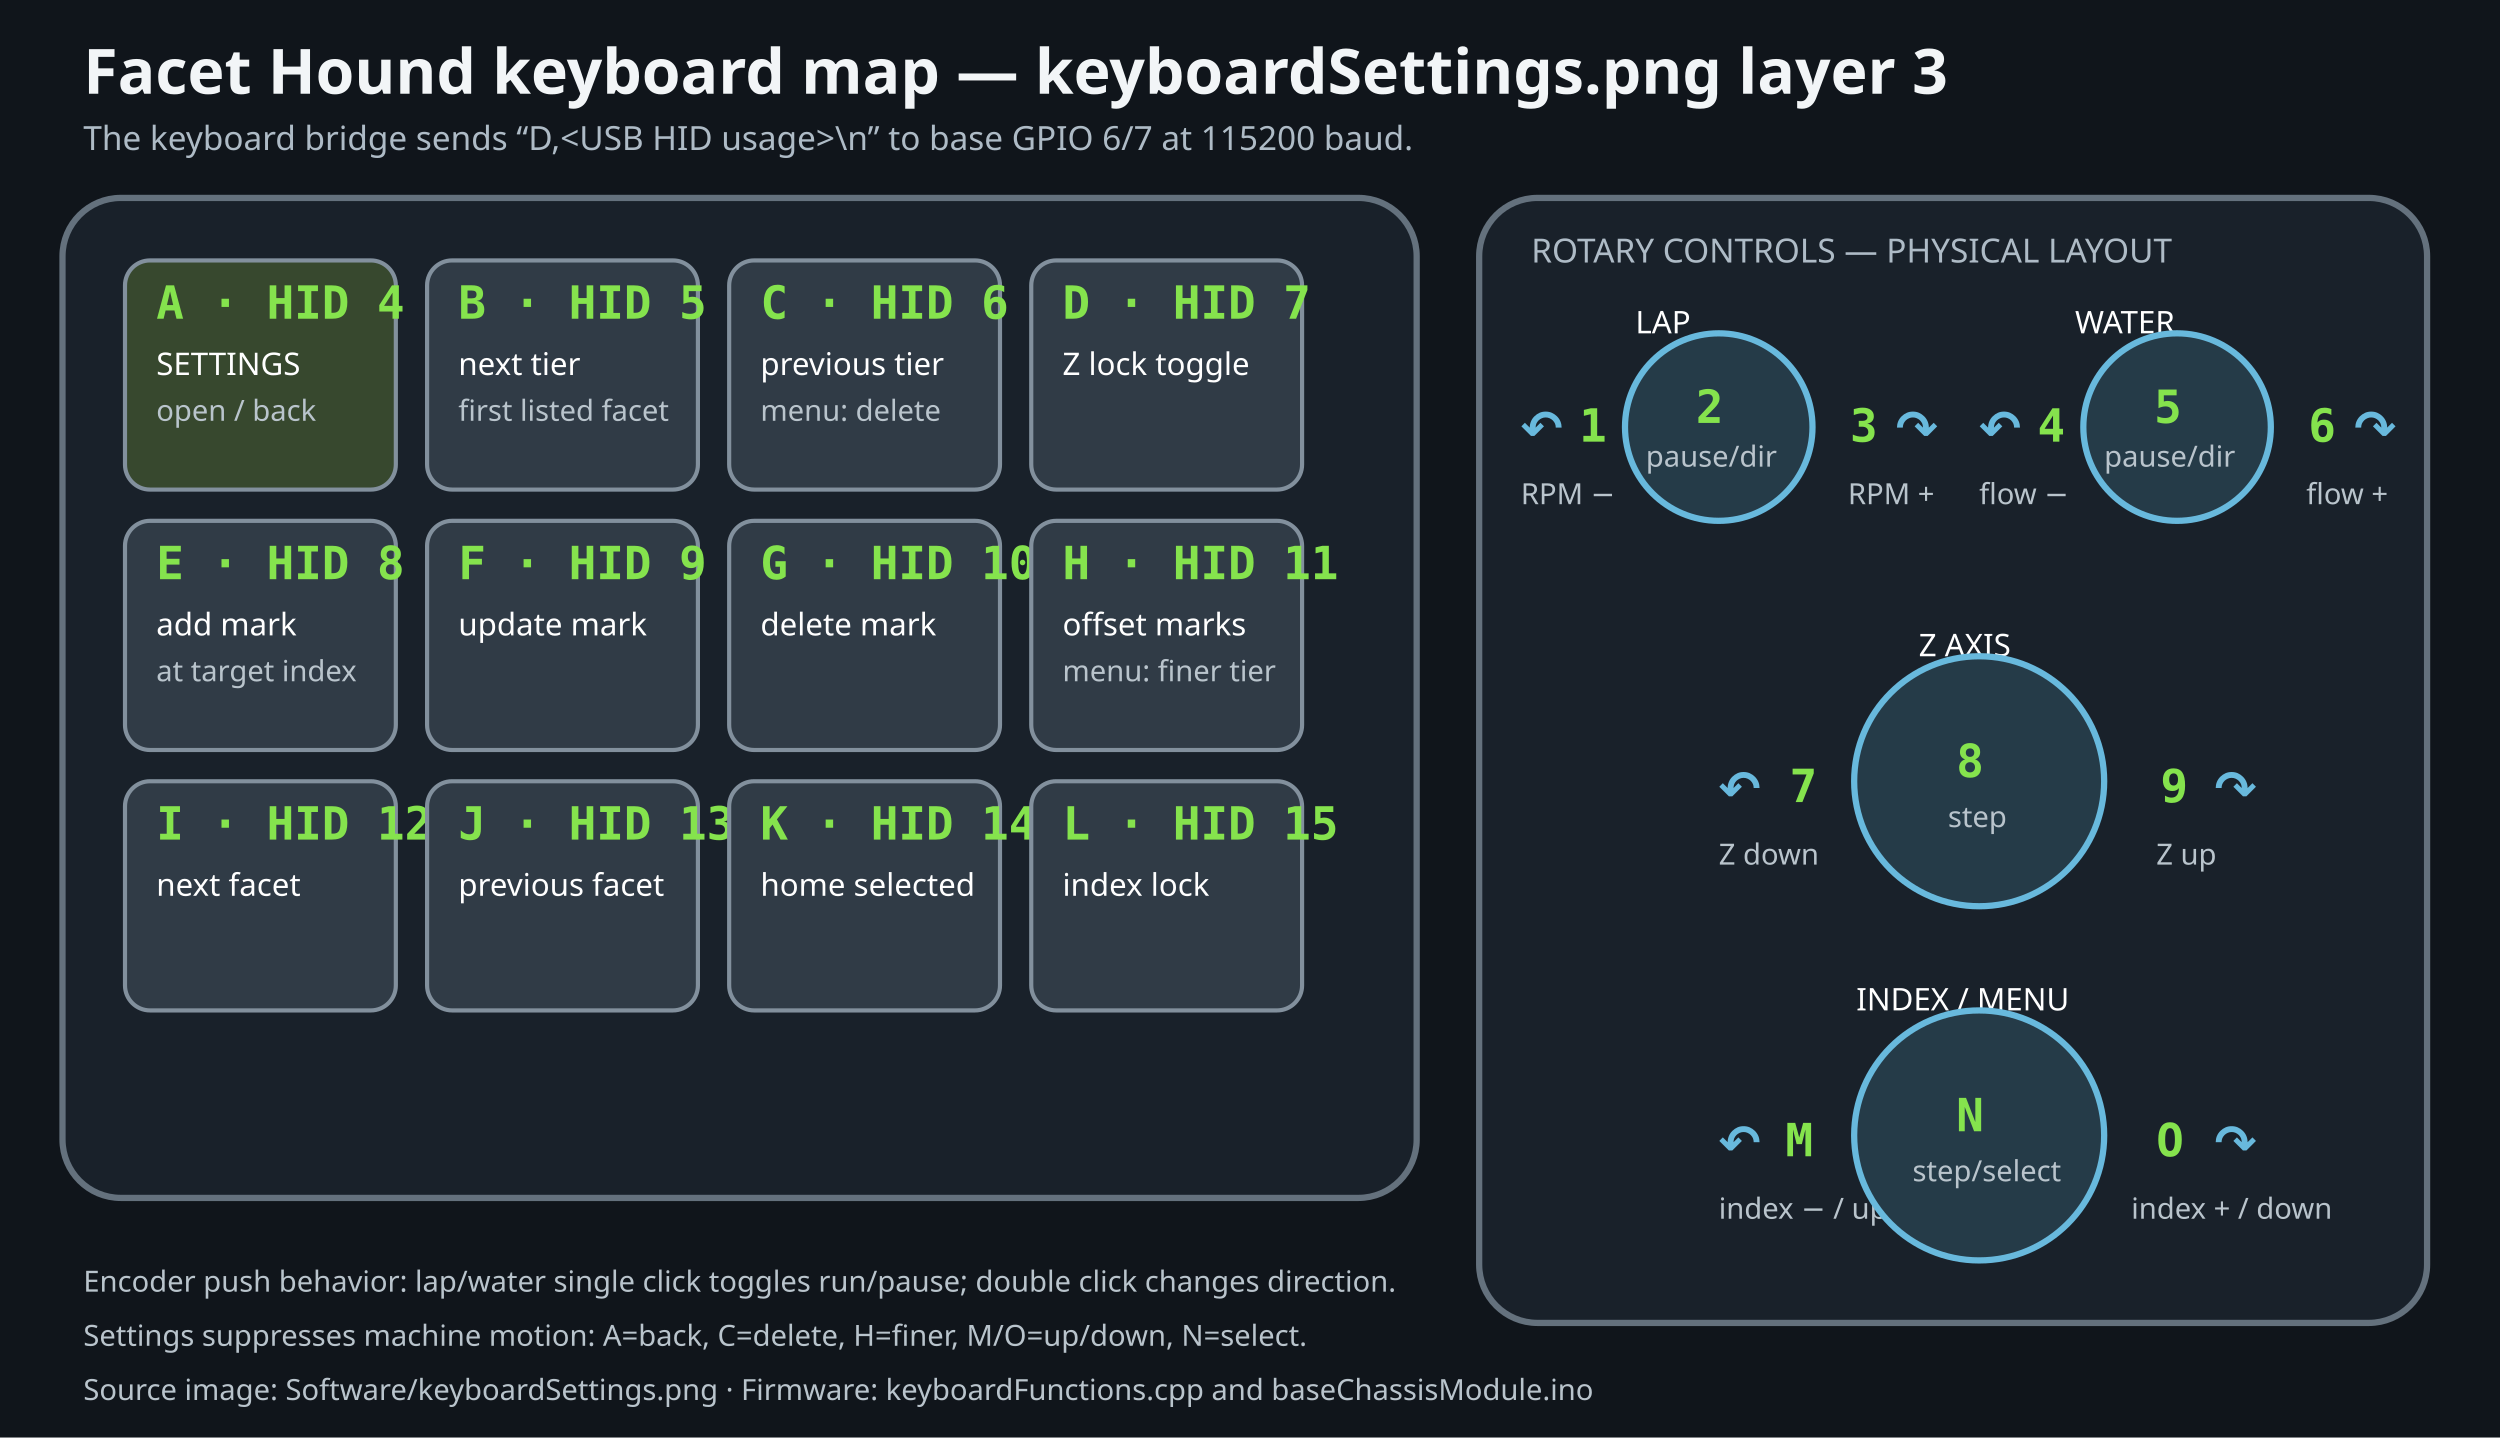
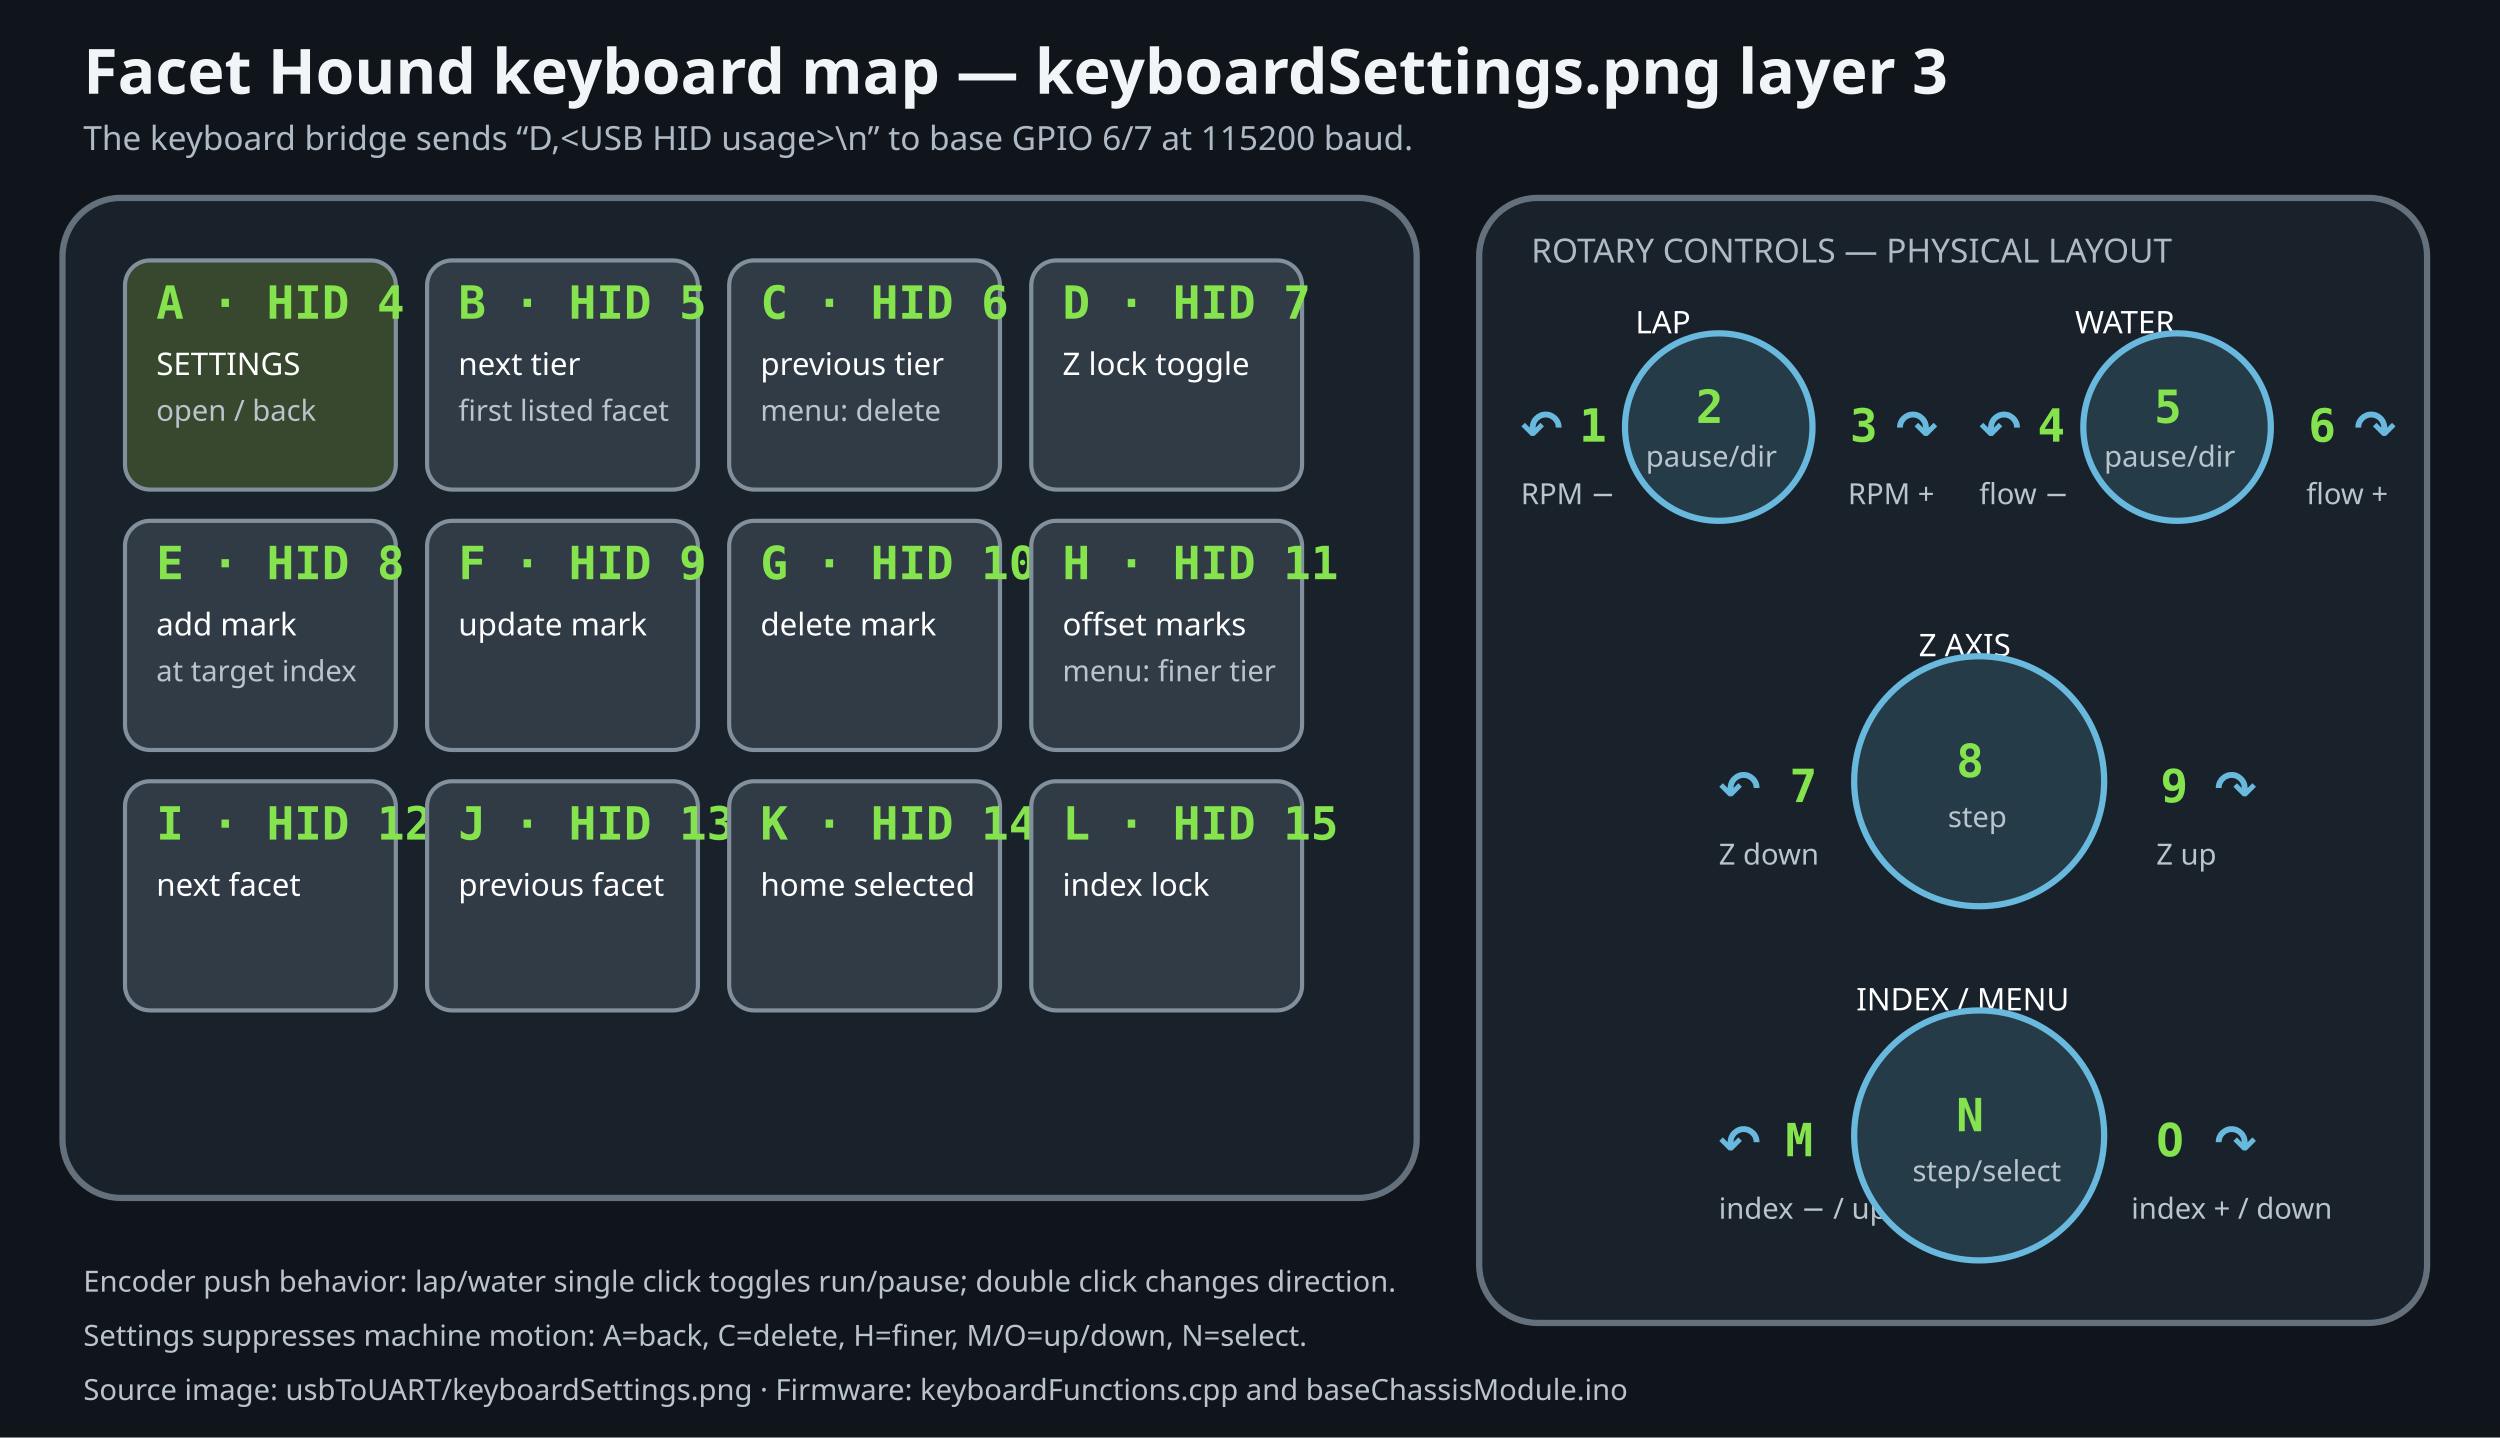
<svg xmlns="http://www.w3.org/2000/svg" width="1200" height="690" viewBox="0 0 1200 690">
  <style>
    .bg{fill:#10151b}.panel{fill:#19212a;stroke:#64717d;stroke-width:3}.key{fill:#303b46;stroke:#82909d;stroke-width:2}.menu{fill:#37482e}.reserved{fill:#292f35}.wheel{fill:#253b48;stroke:#68b9dd;stroke-width:3}.title{font:700 30px sans-serif;fill:#f2f5f7}.sub{font:16px sans-serif;fill:#aebbc6}.k{font:700 22px monospace;fill:#85e34d}.code{font:14px monospace;fill:#93a2ad}.action{font:15px sans-serif;fill:#fff}.note{font:14px sans-serif;fill:#b9c4cc}.arrow{font:700 24px sans-serif;fill:#68b9dd}
  </style>
  <rect class="bg" width="1200" height="690" />
  <text class="title" x="40" y="45">Facet Hound keyboard map — keyboardSettings.png layer 3</text>
  <text class="sub" x="40" y="72">The keyboard bridge sends “D,&lt;USB HID usage&gt;\n” to base GPIO 6/7 at 115200 baud.</text>
  <rect class="panel" x="30" y="95" width="650" height="480" rx="28" />
  <g>
    <rect class="key menu" x="60" y="125" width="130" height="110" rx="12" />
    <text class="k" x="75" y="153">A · HID 4</text>
    <text class="action" x="75" y="180">SETTINGS</text>
    <text class="note" x="75" y="202">open / back</text>
    <rect class="key" x="205" y="125" width="130" height="110" rx="12" />
    <text class="k" x="220" y="153">B · HID 5</text>
    <text class="action" x="220" y="180">next tier</text>
    <text class="note" x="220" y="202">first listed facet</text>
    <rect class="key" x="350" y="125" width="130" height="110" rx="12" />
    <text class="k" x="365" y="153">C · HID 6</text>
    <text class="action" x="365" y="180">previous tier</text>
    <text class="note" x="365" y="202">menu: delete</text>
    <rect class="key" x="495" y="125" width="130" height="110" rx="12" />
    <text class="k" x="510" y="153">D · HID 7</text>
    <text class="action" x="510" y="180">Z lock toggle</text>
    <rect class="key" x="60" y="250" width="130" height="110" rx="12" />
    <text class="k" x="75" y="278">E · HID 8</text>
    <text class="action" x="75" y="305">add mark</text>
    <text class="note" x="75" y="327">at target index</text>
    <rect class="key" x="205" y="250" width="130" height="110" rx="12" />
    <text class="k" x="220" y="278">F · HID 9</text>
    <text class="action" x="220" y="305">update mark</text>
    <rect class="key" x="350" y="250" width="130" height="110" rx="12" />
    <text class="k" x="365" y="278">G · HID 10</text>
    <text class="action" x="365" y="305">delete mark</text>
    <rect class="key" x="495" y="250" width="130" height="110" rx="12" />
    <text class="k" x="510" y="278">H · HID 11</text>
    <text class="action" x="510" y="305">offset marks</text>
    <text class="note" x="510" y="327">menu: finer tier</text>
    <rect class="key" x="60" y="375" width="130" height="110" rx="12" />
    <text class="k" x="75" y="403">I · HID 12</text>
    <text class="action" x="75" y="430">next facet</text>
    <rect class="key" x="205" y="375" width="130" height="110" rx="12" />
    <text class="k" x="220" y="403">J · HID 13</text>
    <text class="action" x="220" y="430">previous facet</text>
    <rect class="key" x="350" y="375" width="130" height="110" rx="12" />
    <text class="k" x="365" y="403">K · HID 14</text>
    <text class="action" x="365" y="430">home selected</text>
    <rect class="key" x="495" y="375" width="130" height="110" rx="12" />
    <text class="k" x="510" y="403">L · HID 15</text>
    <text class="action" x="510" y="430">index lock</text>
  </g>
  <rect class="panel" x="710" y="95" width="455" height="540" rx="28" />
  <text class="sub" x="735" y="126">ROTARY CONTROLS — PHYSICAL LAYOUT</text>
  <g transform="translate(730 160)">
    <text class="action" x="55" y="0">LAP</text>
    <text class="arrow" x="0" y="54">↶</text>
    <text class="k" x="28" y="52">1</text>
    <text class="note" x="0" y="82">RPM −</text>
    <circle class="wheel" cx="95" cy="45" r="45" />
    <text class="k" x="84" y="43">2</text>
    <text class="note" x="60" y="64">pause/dir</text>
    <text class="k" x="158" y="52">3</text>
    <text class="arrow" x="180" y="54">↷</text>
    <text class="note" x="157" y="82">RPM +</text>
  </g>
  <g transform="translate(950 160)">
    <text class="action" x="46" y="0">WATER</text>
    <text class="arrow" x="0" y="54">↶</text>
    <text class="k" x="28" y="52">4</text>
    <text class="note" x="0" y="82">flow −</text>
    <circle class="wheel" cx="95" cy="45" r="45" />
    <text class="k" x="84" y="43">5</text>
    <text class="note" x="60" y="64">pause/dir</text>
    <text class="k" x="158" y="52">6</text>
    <text class="arrow" x="180" y="54">↷</text>
    <text class="note" x="157" y="82">flow +</text>
  </g>
  <g transform="translate(825 315)">
    <text class="action" x="96" y="0">Z AXIS</text>
    <text class="arrow" x="0" y="72">↶</text>
    <text class="k" x="34" y="70">7</text>
    <text class="note" x="0" y="100">Z down</text>
    <circle class="wheel" cx="125" cy="60" r="60" />
    <text class="k" x="114" y="58">8</text>
    <text class="note" x="110" y="82">step</text>
    <text class="k" x="212" y="70">9</text>
    <text class="arrow" x="238" y="72">↷</text>
    <text class="note" x="210" y="100">Z up</text>
  </g>
  <g transform="translate(825 485)">
    <text class="action" x="66" y="0">INDEX / MENU</text>
    <text class="arrow" x="0" y="72">↶</text>
    <text class="k" x="32" y="70">M</text>
    <text class="note" x="0" y="100">index − / up</text>
    <circle class="wheel" cx="125" cy="60" r="60" />
    <text class="k" x="114" y="58">N</text>
    <text class="note" x="93" y="82">step/select</text>
    <text class="k" x="210" y="70">O</text>
    <text class="arrow" x="238" y="72">↷</text>
    <text class="note" x="198" y="100">index + / down</text>
  </g>
  <text class="note" x="40" y="620">Encoder push behavior: lap/water single click toggles run/pause; double click changes direction.</text>
  <text class="note" x="40" y="646">Settings suppresses machine motion: A=back, C=delete, H=finer, M/O=up/down, N=select.</text>
-   <text class="note" x="40" y="672">Source image: Software/keyboardSettings.png · Firmware: keyboardFunctions.cpp and baseChassisModule.ino</text>
+   <text class="note" x="40" y="672">Source image: usbToUART/keyboardSettings.png · Firmware: keyboardFunctions.cpp and baseChassisModule.ino</text>
</svg>
